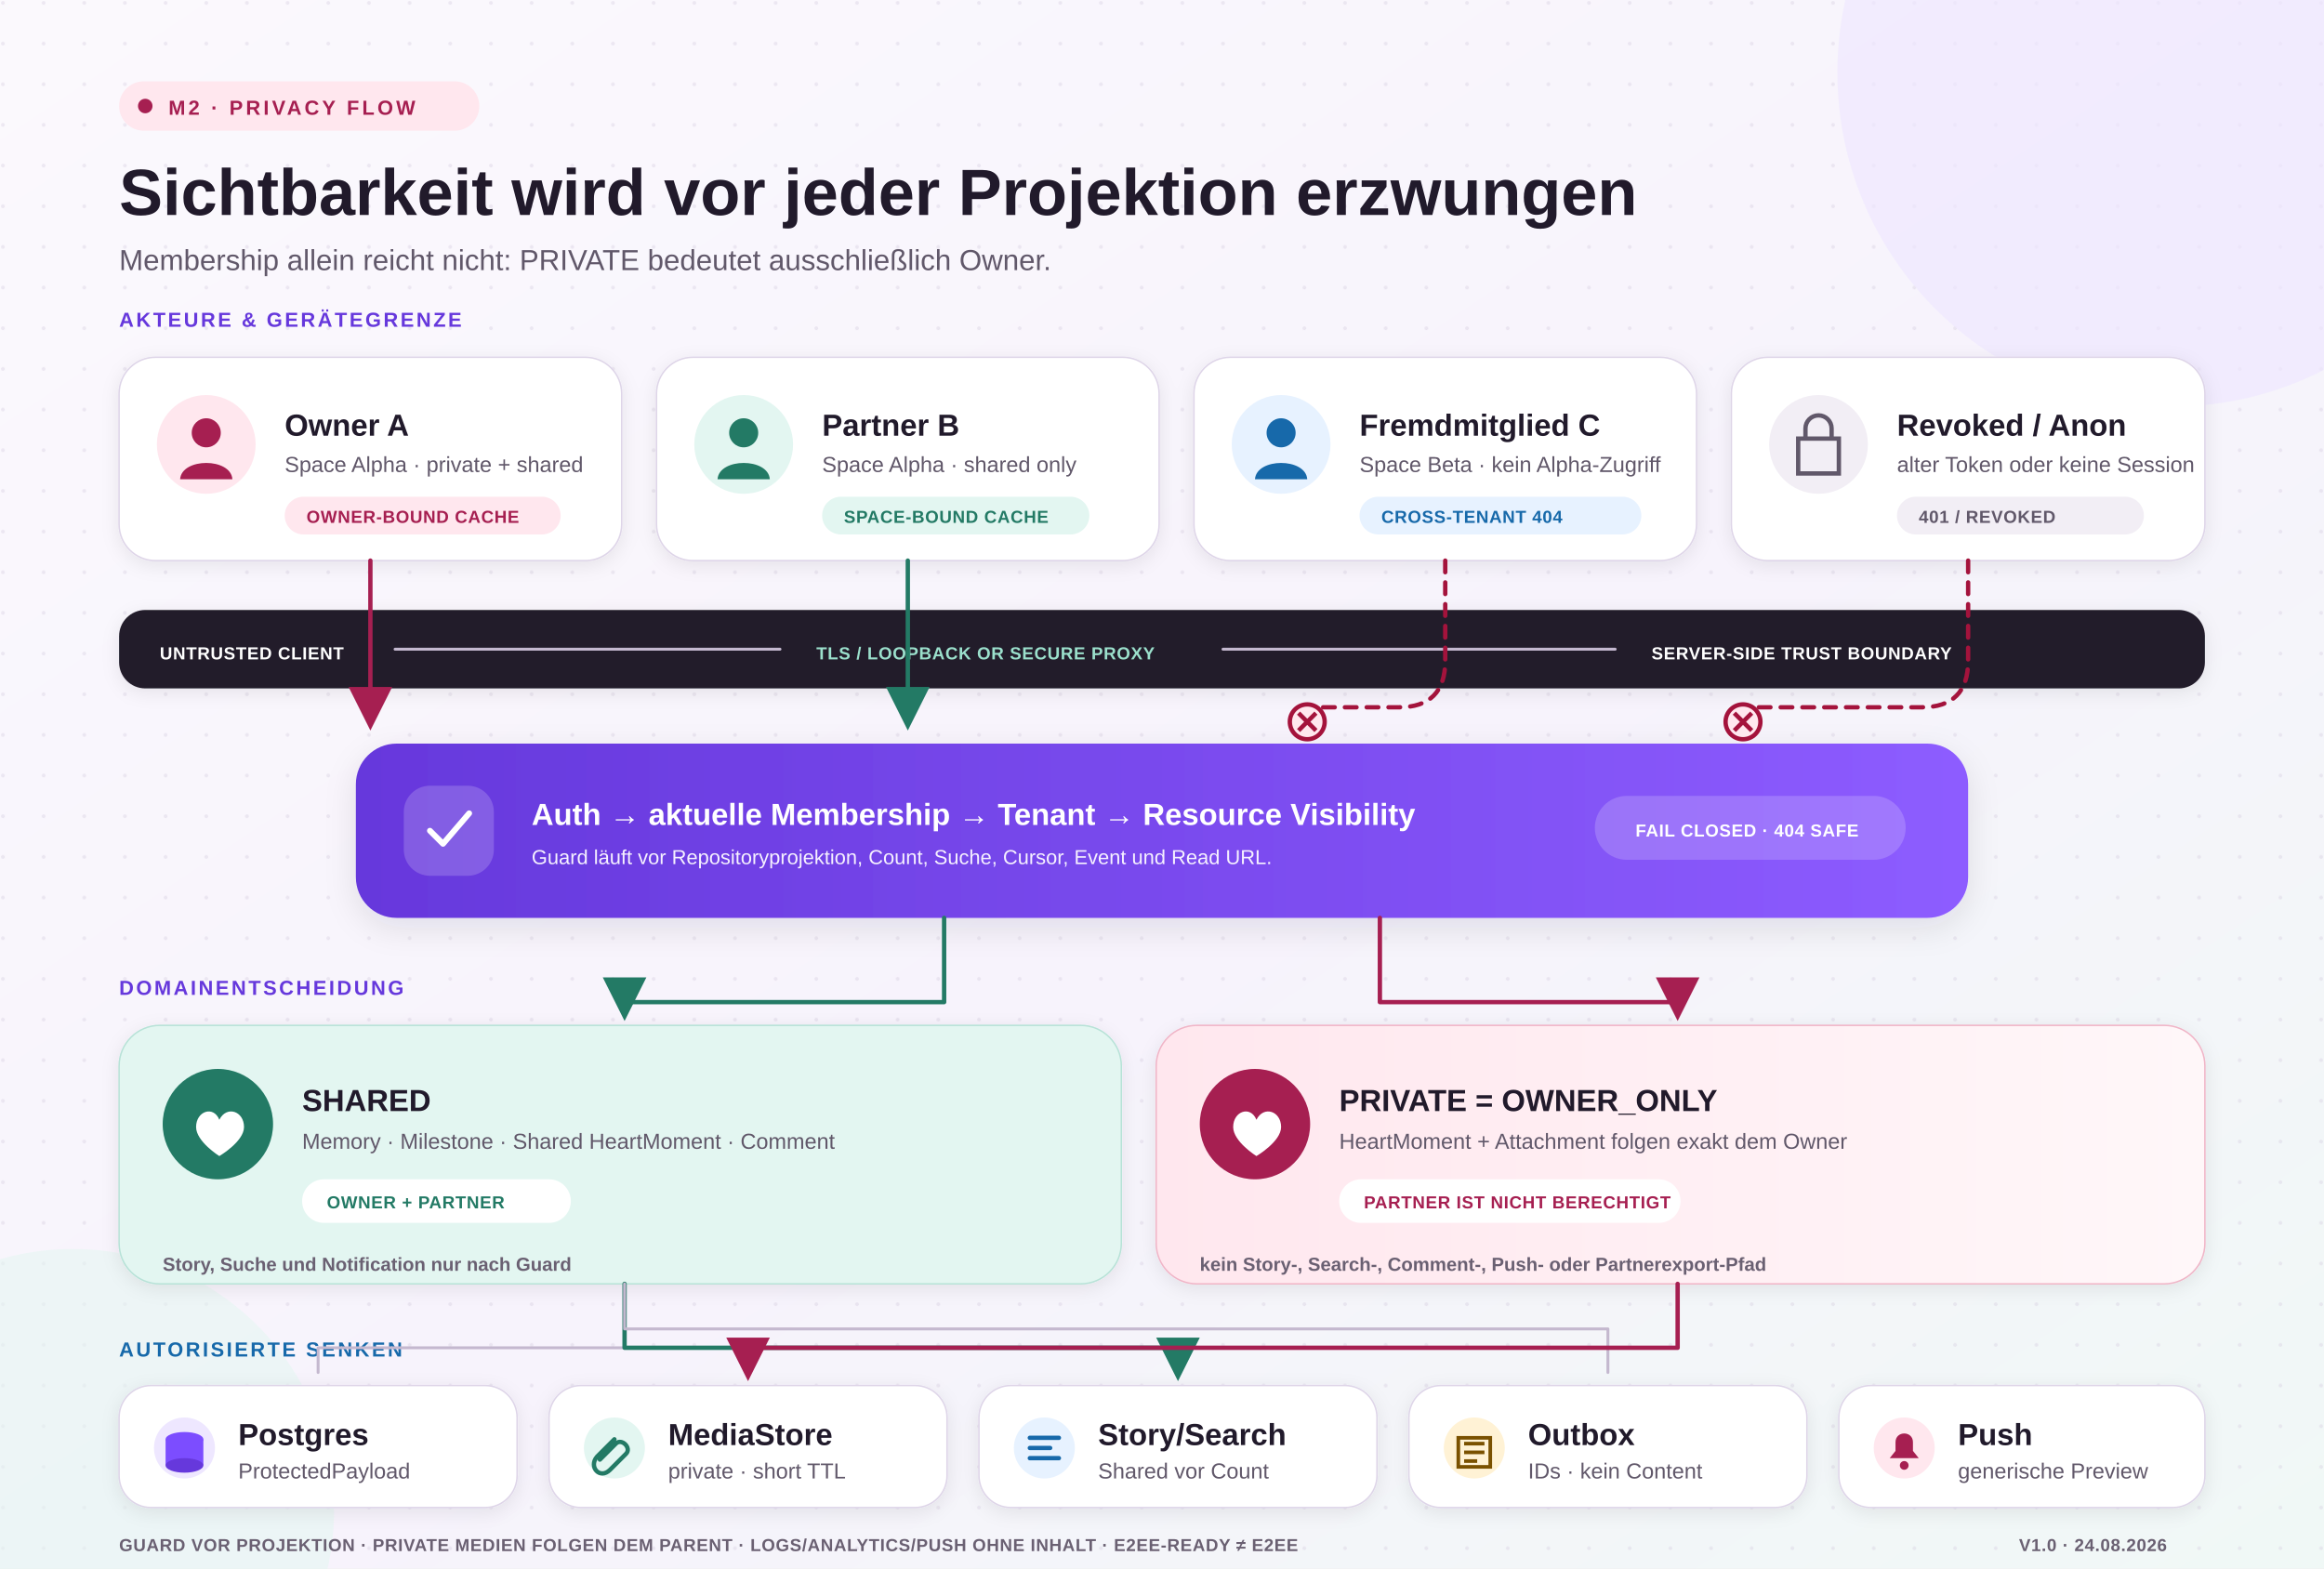
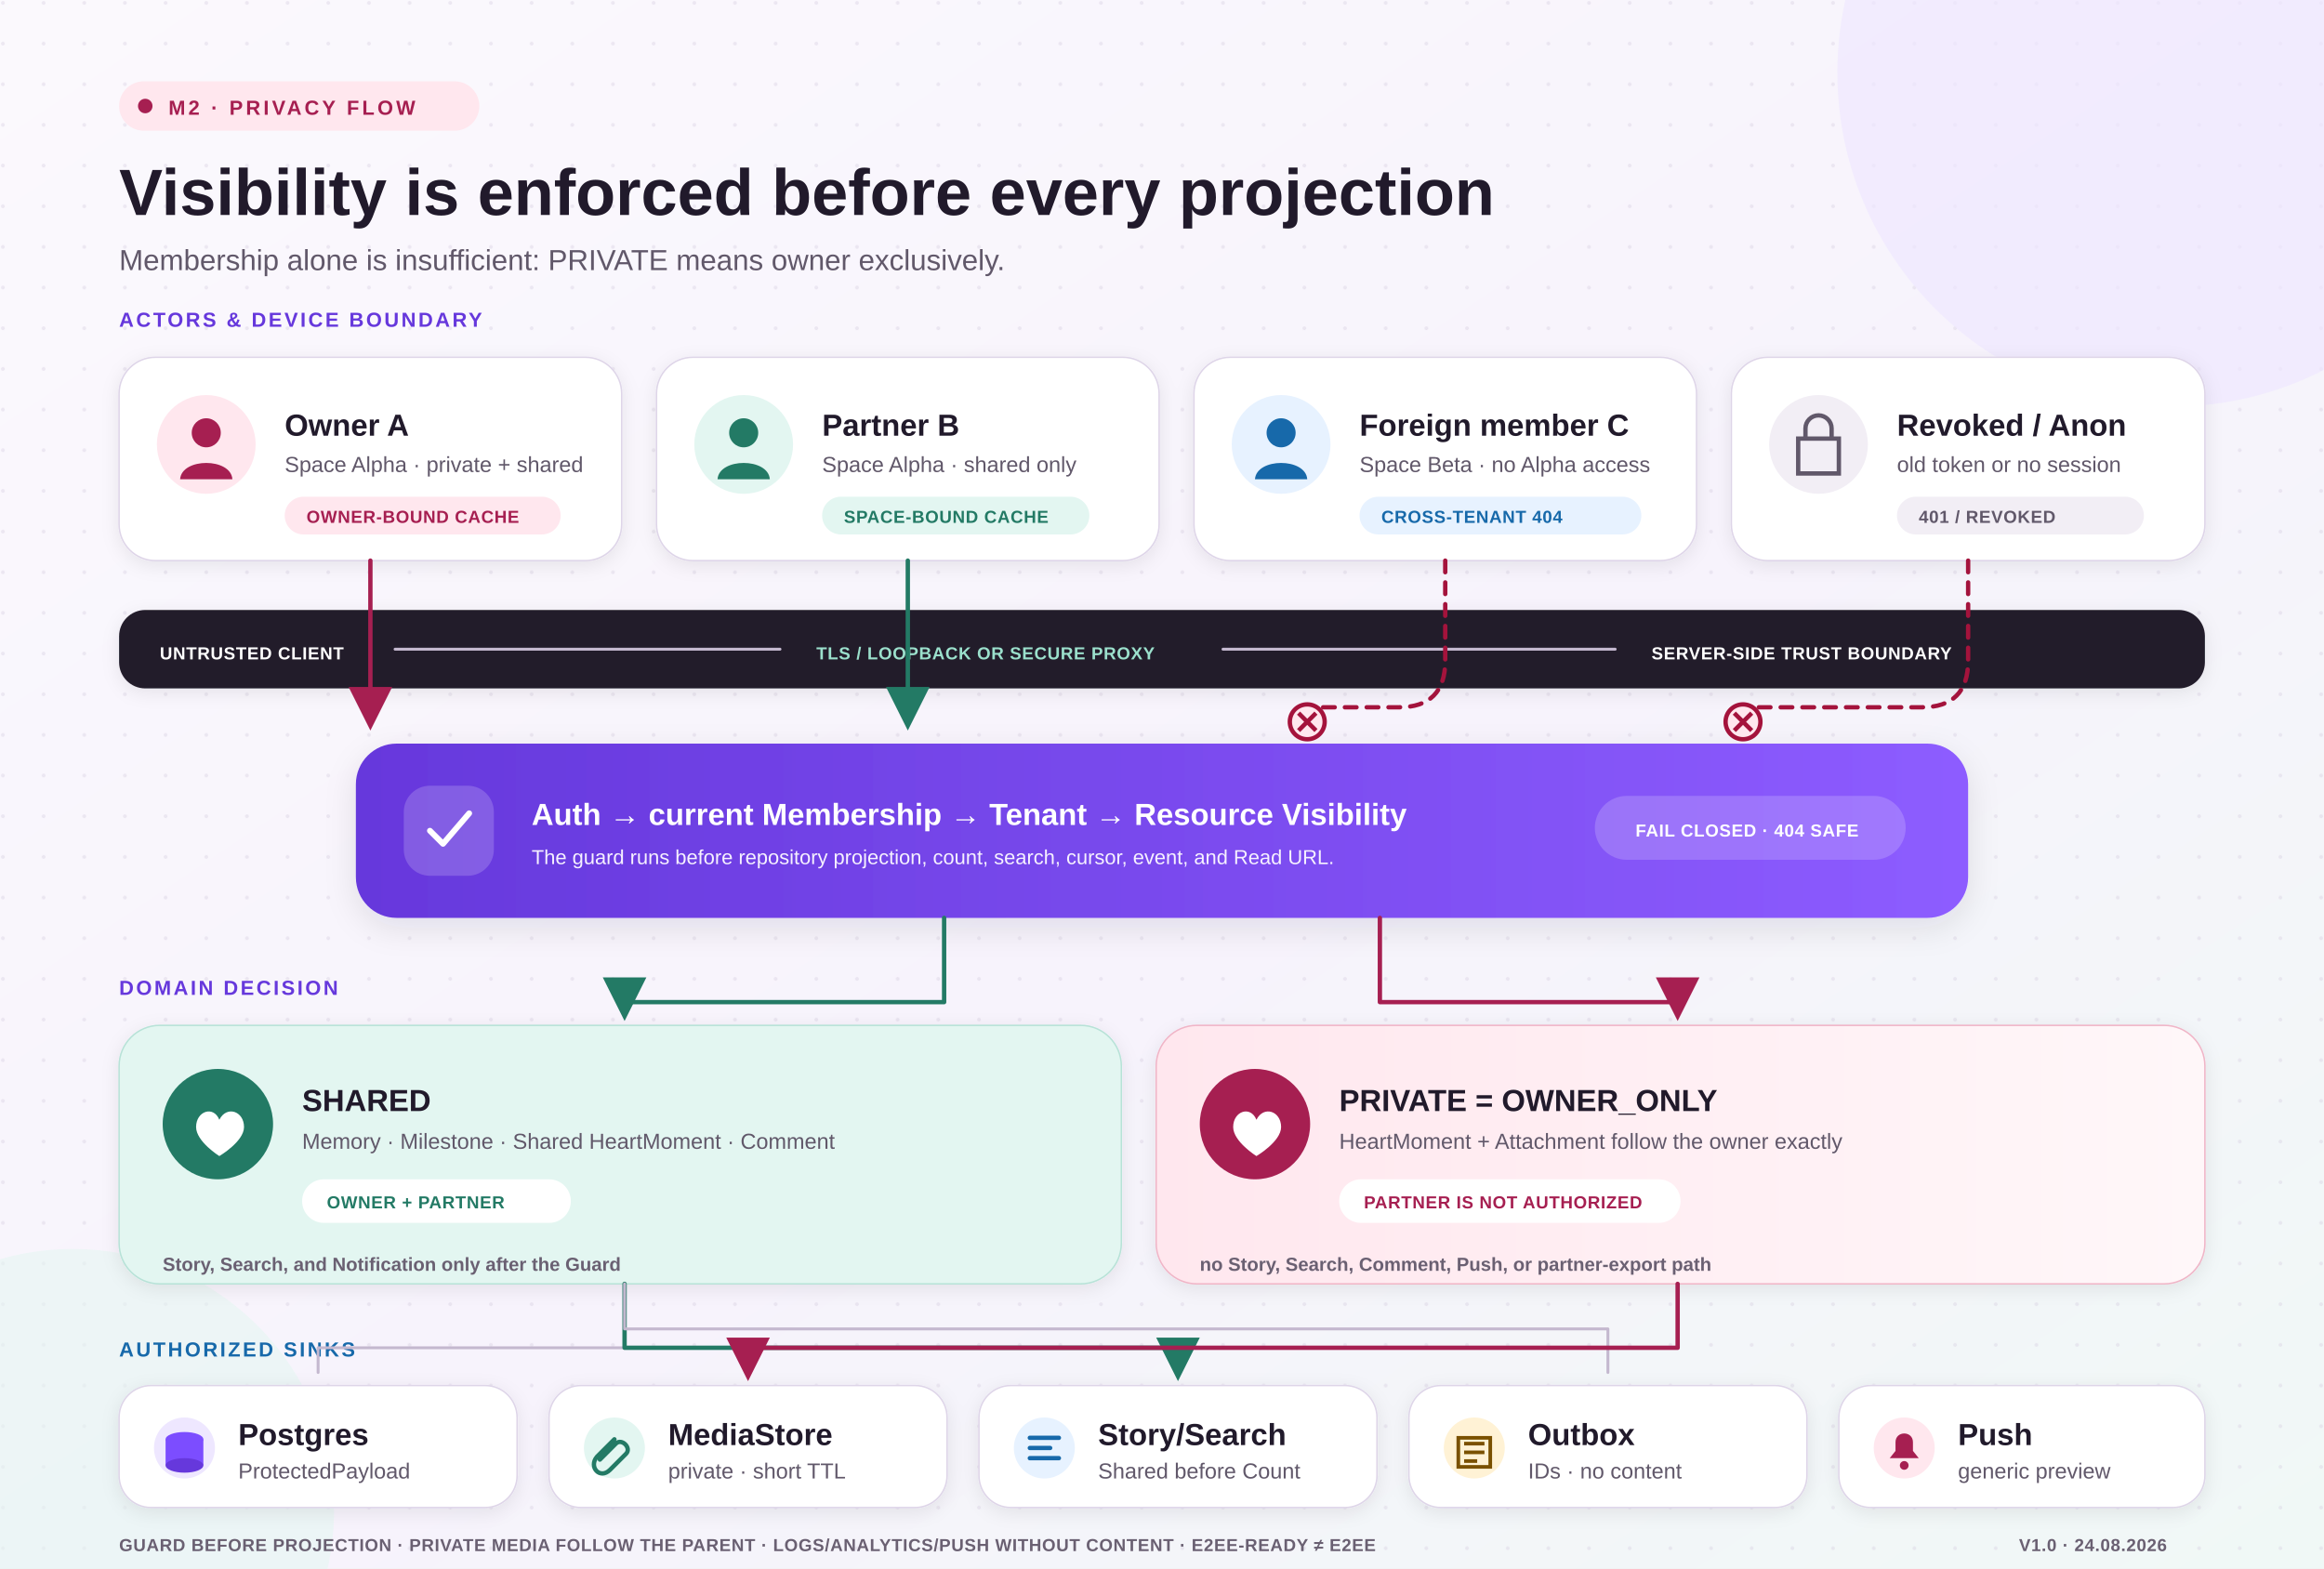
<svg xmlns="http://www.w3.org/2000/svg" width="1600" height="1080" viewBox="0 0 1600 1080" role="img" aria-labelledby="title desc">
  <defs>
    <linearGradient id="bg" x1="0" y1="0" x2="1" y2="1">
      <stop offset="0" stop-color="#FBF9FD" />
      <stop offset="0.55" stop-color="#F7F3FC" />
      <stop offset="1" stop-color="#F0F8F6" />
    </linearGradient>
    <linearGradient id="guard" x1="0" y1="0" x2="1" y2="0">
      <stop offset="0" stop-color="#6638DC" />
      <stop offset="1" stop-color="#8D5CFF" />
    </linearGradient>
    <linearGradient id="ownerBg" x1="0" y1="0" x2="1" y2="0">
      <stop offset="0" stop-color="#FFE7EE" />
      <stop offset="1" stop-color="#FFF7F9" />
    </linearGradient>
    <pattern id="dots" width="28" height="28" patternUnits="userSpaceOnUse">
      <circle cx="2" cy="2" r="1.3" fill="#D7CFE0" opacity="0.40" />
    </pattern>
    <filter id="shadow" x="-20%" y="-20%" width="140%" height="160%">
      <feDropShadow dx="0" dy="7" stdDeviation="11" flood-color="#211A2B" flood-opacity="0.10" />
    </filter>
    <filter id="soft" x="-20%" y="-20%" width="140%" height="150%">
      <feDropShadow dx="0" dy="3" stdDeviation="6" flood-color="#211A2B" flood-opacity="0.08" />
    </filter>
    <marker id="purpleArrow" markerWidth="10" markerHeight="10" refX="8" refY="5" orient="auto">
      <path d="M0 0 L10 5 L0 10Z" fill="#7C4DFF" />
    </marker>
    <marker id="greenArrow" markerWidth="10" markerHeight="10" refX="8" refY="5" orient="auto">
      <path d="M0 0 L10 5 L0 10Z" fill="#237A65" />
    </marker>
    <marker id="pinkArrow" markerWidth="10" markerHeight="10" refX="8" refY="5" orient="auto">
      <path d="M0 0 L10 5 L0 10Z" fill="#A61F51" />
    </marker>
    <style>
      .h1{font:700 45px 'Segoe UI',Arial,sans-serif;fill:#211A2B}.sub{font:400 20px 'Segoe UI',Arial,sans-serif;fill:#61586A}.eyebrow{font:700 14px 'Segoe UI',Arial,sans-serif;letter-spacing:2px}.section{font:700 14px 'Segoe UI',Arial,sans-serif;letter-spacing:1.6px}.title{font:700 21px 'Segoe UI',Arial,sans-serif;fill:#211A2B}.body{font:400 15px 'Segoe UI',Arial,sans-serif;fill:#61586A}.small{font:600 13px 'Segoe UI',Arial,sans-serif;fill:#6A6072}.micro{font:700 12px 'Segoe UI',Arial,sans-serif;letter-spacing:.4px}.whiteTitle{font:700 21px 'Segoe UI',Arial,sans-serif;fill:#FFF}.whiteBody{font:500 14px 'Segoe UI',Arial,sans-serif;fill:#F6F1FF}.pLine{fill:none;stroke:#7C4DFF;stroke-width:3;stroke-linecap:round;stroke-linejoin:round}.gLine{fill:none;stroke:#237A65;stroke-width:3;stroke-linecap:round;stroke-linejoin:round}.rLine{fill:none;stroke:#A61F51;stroke-width:3;stroke-linecap:round;stroke-linejoin:round}.blocked{fill:none;stroke:#A4133C;stroke-width:3;stroke-dasharray:8 7;stroke-linecap:round;stroke-linejoin:round}.nLine{fill:none;stroke:#C4B8CF;stroke-width:2;stroke-linecap:round;stroke-linejoin:round}
    </style>
  </defs>
  <rect width="1600" height="1080" fill="url(#bg)" />
  <rect width="1600" height="1080" fill="url(#dots)" />
  <circle cx="1495" cy="50" r="230" fill="#EEE7FF" opacity=".65" />
  <circle cx="50" cy="1040" r="180" fill="#E3F6F1" opacity=".55" />
  <g transform="translate(82 56)">
    <rect width="248" height="34" rx="17" fill="#FFE7EE" />
    <circle cx="18" cy="17" r="5" fill="#A61F51" />
    <text x="34" y="23" class="eyebrow" fill="#A61F51">M2 · PRIVACY FLOW</text>
-     <text x="0" y="92" class="h1">Sichtbarkeit wird vor jeder Projektion erzwungen</text>
-     <text x="0" y="130" class="sub">Membership allein reicht nicht: PRIVATE bedeutet ausschließlich Owner.</text>
+     <text x="0" y="92" class="h1">Visibility is enforced before every projection</text>
+     <text x="0" y="130" class="sub">Membership alone is insufficient: PRIVATE means owner exclusively.</text>
  </g>
-   <text x="82" y="225" class="section" fill="#6638DC">AKTEURE &amp; GERÄTEGRENZE</text>
+   <text x="82" y="225" class="section" fill="#6638DC">ACTORS &amp; DEVICE BOUNDARY</text>
  <g filter="url(#soft)">
    <rect x="82" y="246" width="346" height="140" rx="25" fill="#FFFFFF" stroke="#DED5E8" />
    <rect x="452" y="246" width="346" height="140" rx="25" fill="#FFFFFF" stroke="#DED5E8" />
    <rect x="822" y="246" width="346" height="140" rx="25" fill="#FFFFFF" stroke="#DED5E8" />
    <rect x="1192" y="246" width="326" height="140" rx="25" fill="#FFFFFF" stroke="#DED5E8" />
  </g>
  <g transform="translate(108 272)">
    <circle cx="34" cy="34" r="34" fill="#FFE7EE" />
    <circle cx="34" cy="26" r="10" fill="#A61F51" />
    <path d="M16 58 C17 43 51 43 52 58Z" fill="#A61F51" />
    <text x="88" y="28" class="title">Owner A</text>
    <text x="88" y="53" class="body">Space Alpha · private + shared</text>
    <rect x="88" y="70" width="190" height="26" rx="13" fill="#FFE7EE" />
    <text x="103" y="88" class="micro" fill="#A61F51">OWNER-BOUND CACHE</text>
  </g>
  <g transform="translate(478 272)">
    <circle cx="34" cy="34" r="34" fill="#E3F6F1" />
    <circle cx="34" cy="26" r="10" fill="#237A65" />
    <path d="M16 58 C17 43 51 43 52 58Z" fill="#237A65" />
    <text x="88" y="28" class="title">Partner B</text>
    <text x="88" y="53" class="body">Space Alpha · shared only</text>
    <rect x="88" y="70" width="184" height="26" rx="13" fill="#E3F6F1" />
    <text x="103" y="88" class="micro" fill="#237A65">SPACE-BOUND CACHE</text>
  </g>
  <g transform="translate(848 272)">
    <circle cx="34" cy="34" r="34" fill="#E7F2FF" />
    <circle cx="34" cy="26" r="10" fill="#1769AA" />
    <path d="M16 58 C17 43 51 43 52 58Z" fill="#1769AA" />
-     <text x="88" y="28" class="title">Fremdmitglied C</text>
-     <text x="88" y="53" class="body">Space Beta · kein Alpha-Zugriff</text>
+     <text x="88" y="28" class="title">Foreign member C</text>
+     <text x="88" y="53" class="body">Space Beta · no Alpha access</text>
    <rect x="88" y="70" width="194" height="26" rx="13" fill="#E7F2FF" />
    <text x="103" y="88" class="micro" fill="#1769AA">CROSS-TENANT 404</text>
  </g>
  <g transform="translate(1218 272)">
    <circle cx="34" cy="34" r="34" fill="#F2EEF5" />
    <path d="M20 30 h28 v24 H20z M25 30 v-7 a9 9 0 0 1 18 0 v7" fill="none" stroke="#61586A" stroke-width="3" />
    <text x="88" y="28" class="title">Revoked / Anon</text>
-     <text x="88" y="53" class="body">alter Token oder keine Session</text>
+     <text x="88" y="53" class="body">old token or no session</text>
    <rect x="88" y="70" width="170" height="26" rx="13" fill="#F2EEF5" />
    <text x="103" y="88" class="micro" fill="#61586A">401 / REVOKED</text>
  </g>
  <g transform="translate(82 420)">
    <rect width="1436" height="54" rx="18" fill="#211A2B" filter="url(#soft)" />
    <text x="28" y="34" class="micro" fill="#FFFFFF">UNTRUSTED CLIENT</text>
    <path d="M190 27 H455" class="nLine" />
    <text x="480" y="34" class="micro" fill="#9BE0CC">TLS / LOOPBACK OR SECURE PROXY</text>
    <path d="M760 27 H1030" class="nLine" />
    <text x="1055" y="34" class="micro" fill="#FFFFFF">SERVER-SIDE TRUST BOUNDARY</text>
  </g>
  <g filter="url(#shadow)">
    <rect x="245" y="512" width="1110" height="120" rx="28" fill="url(#guard)" />
  </g>
  <g transform="translate(278 541)">
    <rect width="62" height="62" rx="18" fill="#FFFFFF" opacity=".18" />
    <path d="M18 31 l9 9 l18 -21" fill="none" stroke="#FFF" stroke-width="4" stroke-linecap="round" stroke-linejoin="round" />
-     <text x="88" y="27" class="whiteTitle">Auth → aktuelle Membership → Tenant → Resource Visibility</text>
-     <text x="88" y="54" class="whiteBody">Guard läuft vor Repositoryprojektion, Count, Suche, Cursor, Event und Read URL.</text>
+     <text x="88" y="27" class="whiteTitle">Auth → current Membership → Tenant → Resource Visibility</text>
+     <text x="88" y="54" class="whiteBody">The guard runs before repository projection, count, search, cursor, event, and Read URL.</text>
    <rect x="820" y="7" width="214" height="44" rx="22" fill="#FFFFFF" opacity=".18" />
    <text x="848" y="35" class="micro" fill="#FFFFFF">FAIL CLOSED · 404 SAFE</text>
  </g>
  <path d="M255 386 V497" class="rLine" marker-end="url(#pinkArrow)" />
  <path d="M625 386 V497" class="gLine" marker-end="url(#greenArrow)" />
  <path d="M995 386 V455 Q995 487 963 487 H900 V497" class="blocked" />
  <circle cx="900" cy="497" r="12" fill="#FFE7EE" stroke="#A4133C" stroke-width="3" />
  <path d="M894 491 l12 12 M906 491 l-12 12" stroke="#A4133C" stroke-width="3" />
  <path d="M1355 386 V455 Q1355 487 1323 487 H1200 V497" class="blocked" />
  <circle cx="1200" cy="497" r="12" fill="#FFE7EE" stroke="#A4133C" stroke-width="3" />
  <path d="M1194 491 l12 12 M1206 491 l-12 12" stroke="#A4133C" stroke-width="3" />
-   <text x="82" y="685" class="section" fill="#6638DC">DOMAINENTSCHEIDUNG</text>
+   <text x="82" y="685" class="section" fill="#6638DC">DOMAIN DECISION</text>
  <g filter="url(#soft)">
    <rect x="82" y="706" width="690" height="178" rx="28" fill="#E3F6F1" stroke="#B7E2D7" />
    <rect x="796" y="706" width="722" height="178" rx="28" fill="url(#ownerBg)" stroke="#F0B5C7" />
  </g>
  <g transform="translate(112 736)">
    <circle cx="38" cy="38" r="38" fill="#237A65" />
    <path d="M23 40 C23 29 35 25 39 35 C44 25 56 29 56 40 C56 50 39 60 39 60 C39 60 23 50 23 40Z" fill="#FFF" />
    <text x="96" y="29" class="title">SHARED</text>
    <text x="96" y="55" class="body">Memory · Milestone · Shared HeartMoment · Comment</text>
    <rect x="96" y="76" width="185" height="30" rx="15" fill="#FFFFFF" />
    <text x="113" y="96" class="micro" fill="#237A65">OWNER + PARTNER</text>
-     <text x="0" y="139" class="small">Story, Suche und Notification nur nach Guard</text>
+     <text x="0" y="139" class="small">Story, Search, and Notification only after the Guard</text>
  </g>
  <g transform="translate(826 736)">
    <circle cx="38" cy="38" r="38" fill="#A61F51" />
    <path d="M23 40 C23 29 35 25 39 35 C44 25 56 29 56 40 C56 50 39 60 39 60 C39 60 23 50 23 40Z" fill="#FFF" />
    <text x="96" y="29" class="title">PRIVATE = OWNER_ONLY</text>
-     <text x="96" y="55" class="body">HeartMoment + Attachment folgen exakt dem Owner</text>
+     <text x="96" y="55" class="body">HeartMoment + Attachment follow the owner exactly</text>
    <rect x="96" y="76" width="235" height="30" rx="15" fill="#FFFFFF" />
-     <text x="113" y="96" class="micro" fill="#A61F51">PARTNER IST NICHT BERECHTIGT</text>
-     <text x="0" y="139" class="small">kein Story-, Search-, Comment-, Push- oder Partnerexport-Pfad</text>
+     <text x="113" y="96" class="micro" fill="#A61F51">PARTNER IS NOT AUTHORIZED</text>
+     <text x="0" y="139" class="small">no Story, Search, Comment, Push, or partner-export path</text>
  </g>
  <path d="M650 632 V690 H430 V697" class="gLine" marker-end="url(#greenArrow)" />
  <path d="M950 632 V690 H1155 V697" class="rLine" marker-end="url(#pinkArrow)" />
-   <text x="82" y="934" class="section" fill="#1769AA">AUTORISIERTE SENKEN</text>
+   <text x="82" y="934" class="section" fill="#1769AA">AUTHORIZED SINKS</text>
  <g filter="url(#soft)">
    <rect x="82" y="954" width="274" height="84" rx="22" fill="#FFFFFF" stroke="#DED5E8" />
    <rect x="378" y="954" width="274" height="84" rx="22" fill="#FFFFFF" stroke="#DED5E8" />
    <rect x="674" y="954" width="274" height="84" rx="22" fill="#FFFFFF" stroke="#DED5E8" />
    <rect x="970" y="954" width="274" height="84" rx="22" fill="#FFFFFF" stroke="#DED5E8" />
    <rect x="1266" y="954" width="252" height="84" rx="22" fill="#FFFFFF" stroke="#DED5E8" />
  </g>
  <g transform="translate(106 976)">
    <circle cx="21" cy="21" r="21" fill="#EEE7FF" />
    <ellipse cx="21" cy="15" rx="13" ry="5" fill="#7C4DFF" />
    <rect x="8" y="15" width="26" height="18" fill="#7C4DFF" />
    <ellipse cx="21" cy="33" rx="13" ry="5" fill="#6638DC" />
    <text x="58" y="19" class="title" font-size="18">Postgres</text>
    <text x="58" y="42" class="body">ProtectedPayload</text>
  </g>
  <g transform="translate(402 976)">
    <circle cx="21" cy="21" r="21" fill="#E3F6F1" />
    <path d="M11 29 l11 -11 c4 -4 11 3 7 7 L18 36 c-7 7 -15 -2 -9 -9 l12 -12" fill="none" stroke="#237A65" stroke-width="3" stroke-linecap="round" />
    <text x="58" y="19" class="title" font-size="18">MediaStore</text>
    <text x="58" y="42" class="body">private · short TTL</text>
  </g>
  <g transform="translate(698 976)">
    <circle cx="21" cy="21" r="21" fill="#E7F2FF" />
    <path d="M11 14 h20 M11 21 h14 M11 28 h20" stroke="#1769AA" stroke-width="3" stroke-linecap="round" />
    <text x="58" y="19" class="title" font-size="18">Story/Search</text>
-     <text x="58" y="42" class="body">Shared vor Count</text>
+     <text x="58" y="42" class="body">Shared before Count</text>
  </g>
  <g transform="translate(994 976)">
    <circle cx="21" cy="21" r="21" fill="#FFF2D5" />
    <path d="M10 14 h22 v20 H10z M14 18 h14 M14 24 h14 M14 30 h9" fill="none" stroke="#7A5100" stroke-width="2.5" />
    <text x="58" y="19" class="title" font-size="18">Outbox</text>
-     <text x="58" y="42" class="body">IDs · kein Content</text>
+     <text x="58" y="42" class="body">IDs · no content</text>
  </g>
  <g transform="translate(1290 976)">
    <circle cx="21" cy="21" r="21" fill="#FFE7EE" />
    <path d="M11 28 h20 l-4 -5 v-6 c0 -8 -12 -8 -12 0 v6z" fill="#A61F51" />
    <circle cx="21" cy="33" r="3" fill="#A61F51" />
    <text x="58" y="19" class="title" font-size="18">Push</text>
-     <text x="58" y="42" class="body">generische Preview</text>
+     <text x="58" y="42" class="body">generic preview</text>
  </g>
  <path d="M430 884 V928 H219 V945" class="nLine" />
  <path d="M430 884 V928 H515 V945" class="nLine" />
  <path d="M430 884 V928 H811 V945" class="gLine" marker-end="url(#greenArrow)" />
  <path d="M430 884 V915 H1107 V945" class="nLine" />
  <path d="M1155 884 V928 H515 V945" class="rLine" marker-end="url(#pinkArrow)" />
-   <text x="82" y="1068" class="micro" fill="#6A6072">GUARD VOR PROJEKTION · PRIVATE MEDIEN FOLGEN DEM PARENT · LOGS/ANALYTICS/PUSH OHNE INHALT · E2EE-READY ≠ E2EE</text>
+   <text x="82" y="1068" class="micro" fill="#6A6072">GUARD BEFORE PROJECTION · PRIVATE MEDIA FOLLOW THE PARENT · LOGS/ANALYTICS/PUSH WITHOUT CONTENT · E2EE-READY ≠ E2EE</text>
  <text x="1390" y="1068" class="micro" fill="#6A6072">V1.0 · 24.08.2026</text>
</svg>
